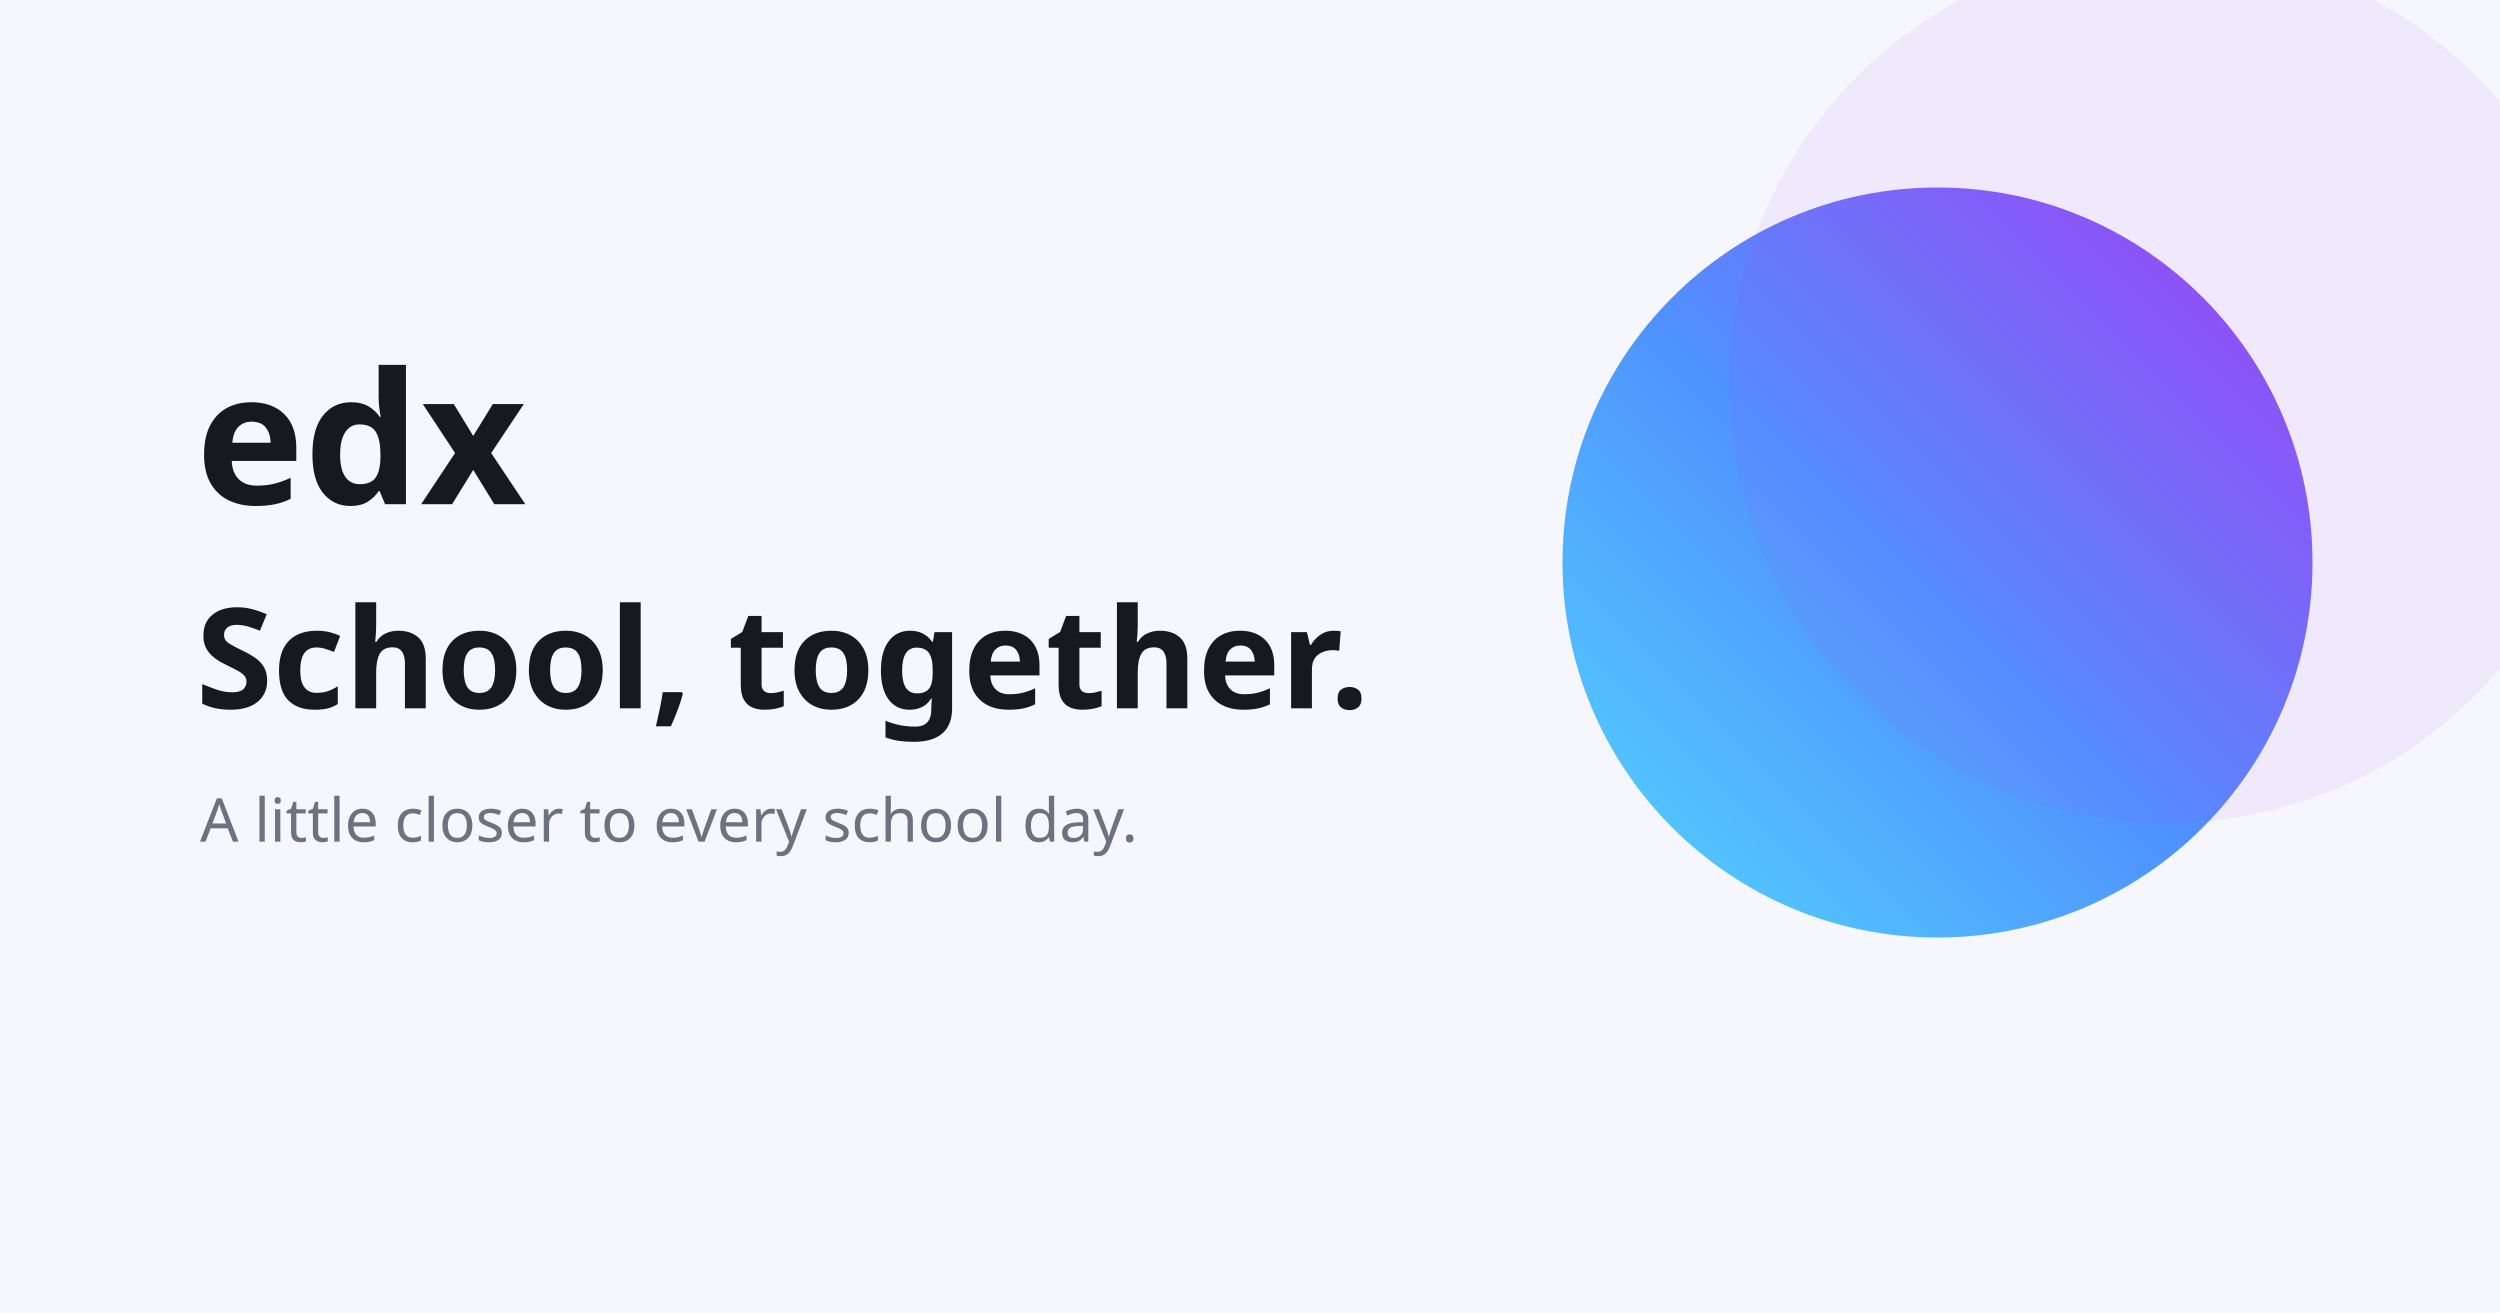
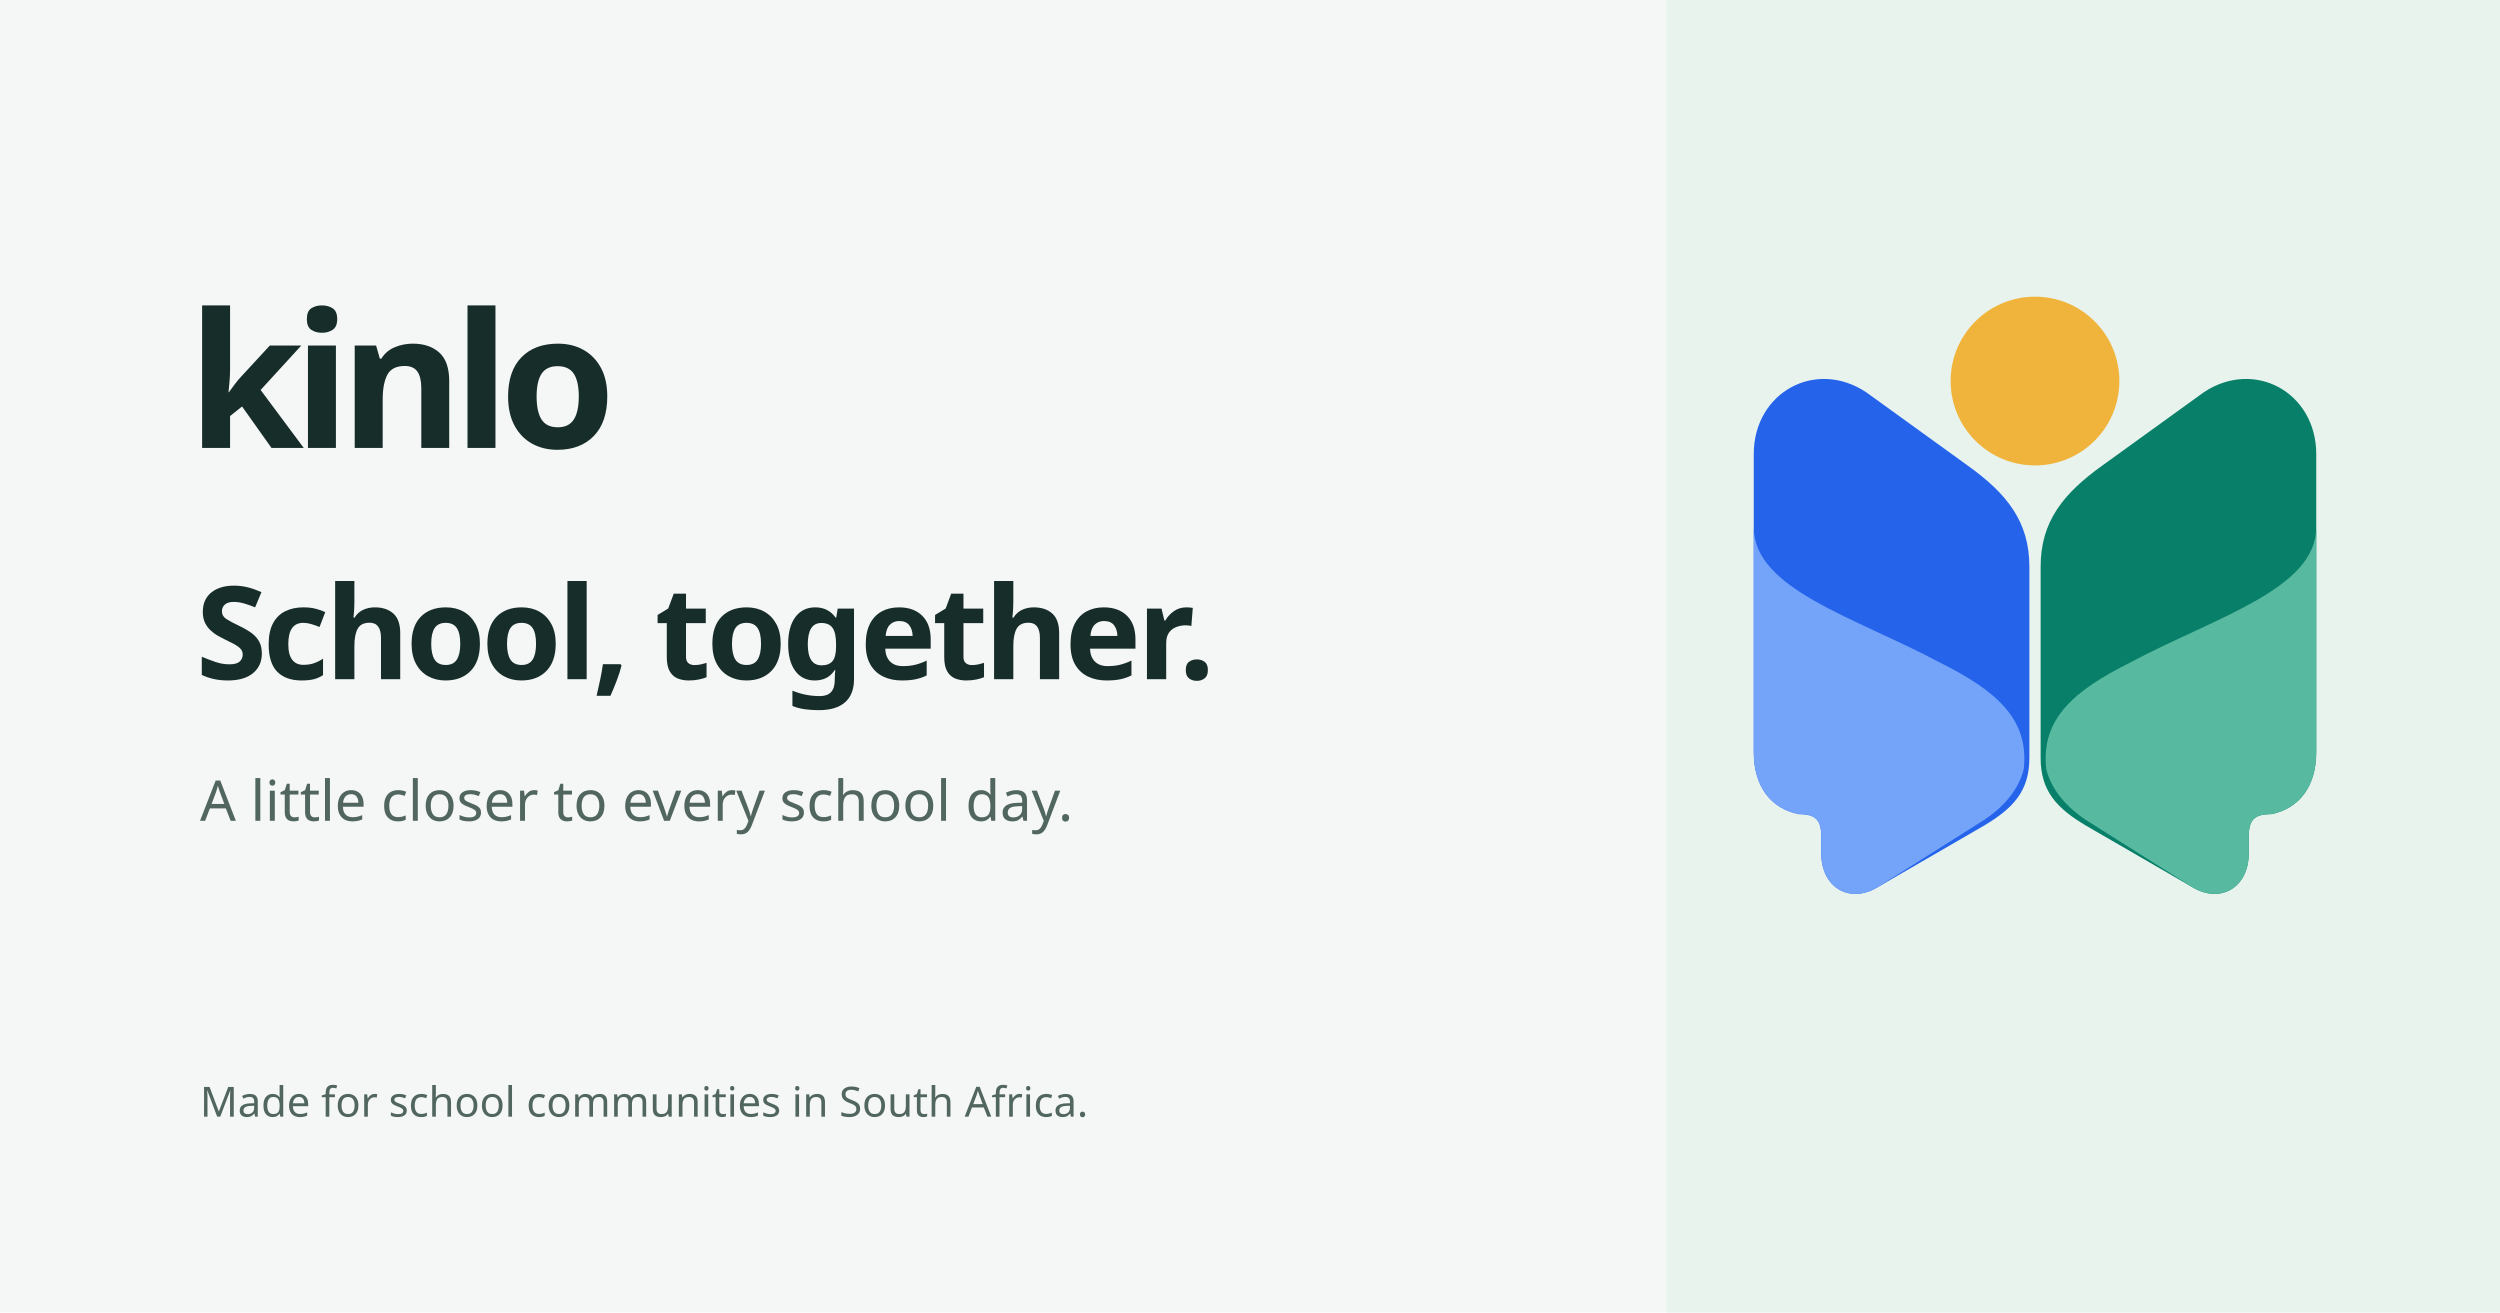
<svg xmlns="http://www.w3.org/2000/svg" width="1200" height="630" viewBox="0 0 1200 630">
-   <defs>
-     <linearGradient id="g" x1="0" y1="1" x2="1" y2="0">
-       <stop stop-color="#54d8fc" />
-       <stop offset=".48" stop-color="#4f91ff" />
-       <stop offset="1" stop-color="#a33cf3" />
-     </linearGradient>
-   </defs>
-   <rect width="1200" height="630" fill="#f6f7fc" />
-   <circle cx="930" cy="270" r="180" fill="url(#g)" />
-   <circle cx="1040" cy="185" r="210" fill="#a23df4" opacity=".08" />
-   <text x="94" y="242" fill="#17191f" font-family="sans-serif" font-size="88" font-weight="800">edx</text>
-   <text x="94" y="340" fill="#17191f" font-family="sans-serif" font-size="67" font-weight="600">School, together.</text>
-   <text x="96" y="404" fill="#6b7280" font-family="sans-serif" font-size="29">A little closer to every school day.</text>
+   <rect width="1200" height="630" fill="#f5f7f6" />
+   <rect x="800" width="400" height="630" fill="#e8f3ed" />
+   <g transform="translate(804 110) scale(2.7)">
+     <circle cx="64" cy="27" r="15" fill="#F0B43C" />
+     <path d="M14 40C14 29 25 23 34 29L52 42C59 47 63 52 63 60V94C63 100 60 103 55 106L36 117C31 120 26 117 26 111V108C26 105 25 104 22 104C17 103 14 99 14 93V40Z" fill="#2563EB" />
+     <path d="M14 53C14 64 32 69 47 77C57 82 63 87 62 96C61 100 58 103 55 105L36 117C31 120 26 117 26 111V108C26 105 25 104 22 104C17 103 14 99 14 93V53Z" fill="#73A4FA" />
+     <path d="M114 40C114 29 103 23 94 29L76 42C69 47 65 52 65 60V94C65 100 68 103 73 106L92 117C97 120 102 117 102 111V108C102 105 103 104 106 104C111 103 114 99 114 93V40Z" fill="#087F68" />
+     <path d="M114 53C114 64 96 69 81 77C71 82 65 87 66 96C67 100 70 103 73 105L92 117C97 120 102 117 102 111V108C102 105 103 104 106 104C111 103 114 99 114 93V53Z" fill="#57B99F" />
+   </g>
+   <text x="90" y="215" fill="#172d2a" font-family="sans-serif" font-size="90" font-weight="700" letter-spacing="-5">kinlo</text>
+   <text x="94" y="326" fill="#172d2a" font-family="sans-serif" font-size="62" font-weight="600" letter-spacing="-2">School, together.</text>
+   <text x="96" y="394" fill="#526660" font-family="sans-serif" font-size="27">A little closer to every school day.</text>
+   <text x="96" y="536" fill="#526660" font-family="sans-serif" font-size="20">Made for school communities in South Africa.</text>
</svg>
